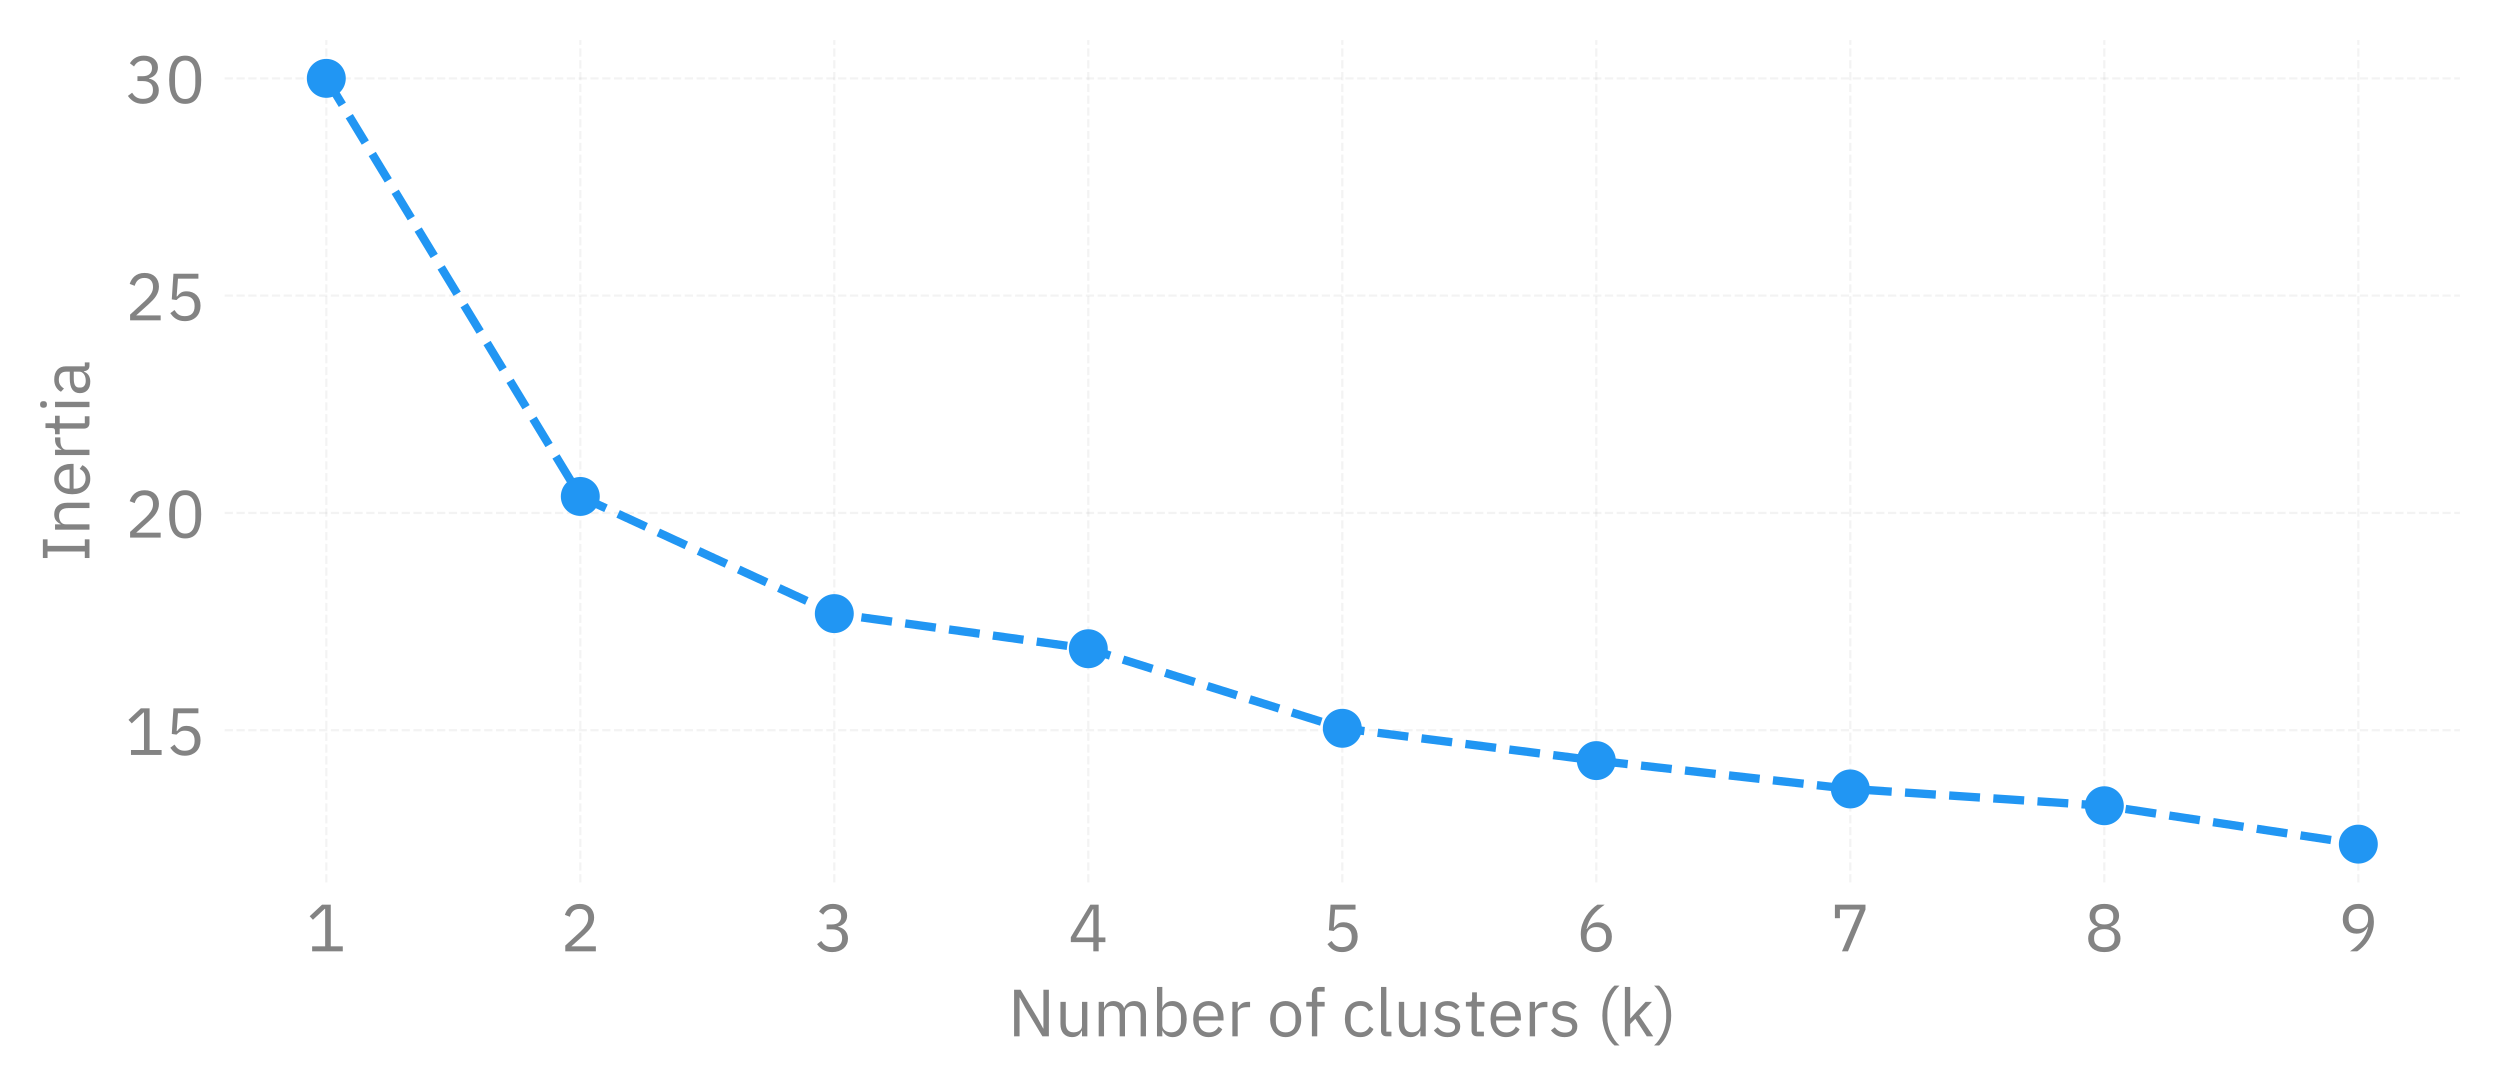
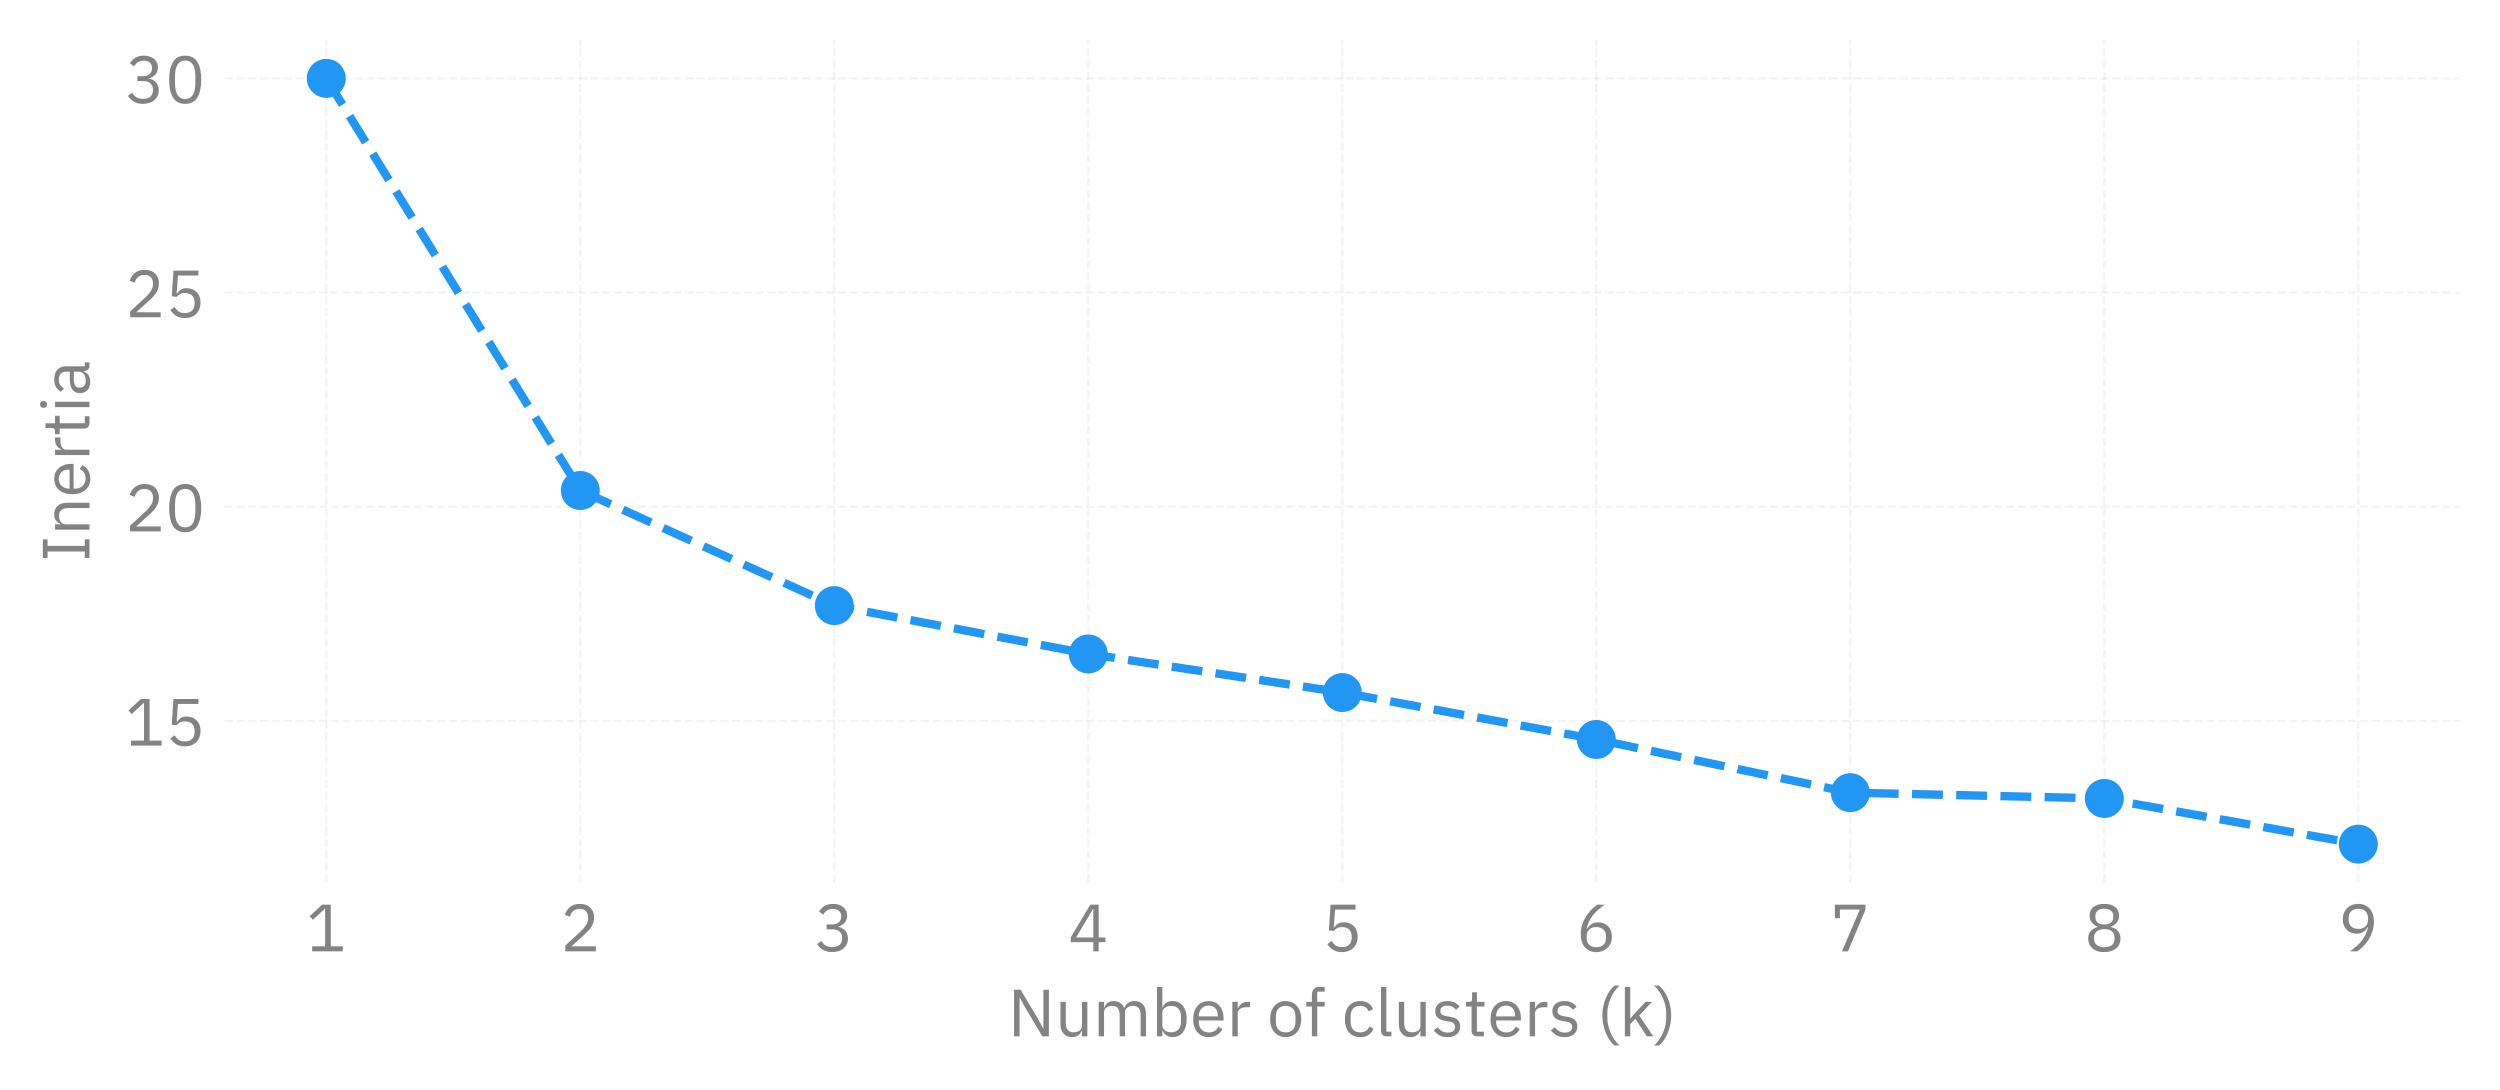
<svg xmlns="http://www.w3.org/2000/svg" xmlns:xlink="http://www.w3.org/1999/xlink" width="449.28pt" height="195.84pt" viewBox="0 0 449.28 195.84" version="1.1">
  <defs>
    <style type="text/css">*{stroke-linejoin: round; stroke-linecap: butt}</style>
  </defs>
  <g id="figure_1">
    <g id="patch_1">
      <path d="M 0 195.84  L 449.28 195.84  L 449.28 0  L 0 0  L 0 195.84  z " style="fill: none" />
    </g>
    <g id="axes_1">
      <g id="patch_2">
        <path d="M 40.38 158.58  L 442.08 158.58  L 442.08 7.2  L 40.38 7.2  L 40.38 158.58  z " style="fill: none" />
      </g>
      <g id="matplotlib.axis_1">
        <g id="xtick_1">
          <g id="line2d_1">
-             <path d="M 58.639 158.58  L 58.639 7.2  " clip-path="url(#pd51248605a)" style="fill: none; stroke-dasharray: 1.48,0.64; stroke-dashoffset: 0; stroke: #838383; stroke-opacity: 0.1; stroke-width: 0.4" />
+             <path d="M 58.639 158.58  L 58.639 7.2  " clip-path="url(#pba8fcb7e24)" style="fill: none; stroke-dasharray: 1.48,0.64; stroke-dashoffset: 0; stroke: #838383; stroke-opacity: 0.1; stroke-width: 0.4" />
          </g>
          <g id="line2d_2" />
          <g id="text_1">
            <g style="fill: #838383" transform="translate(55.03909 170.96) scale(0.12 -0.12)">
              <defs>
                <path id="IBMPlexSans-Regular-31" d="M 563 0  L 563 474  L 1811 474  L 1811 4070  L 1766 4070  L 640 3021  L 326 3360  L 1510 4467  L 2349 4467  L 2349 474  L 3501 474  L 3501 0  L 563 0  z " transform="scale(0.015625)" />
              </defs>
              <use xlink:href="#IBMPlexSans-Regular-31" />
            </g>
          </g>
        </g>
        <g id="xtick_2">
          <g id="line2d_3">
-             <path d="M 104.287 158.58  L 104.287 7.2  " clip-path="url(#pd51248605a)" style="fill: none; stroke-dasharray: 1.48,0.64; stroke-dashoffset: 0; stroke: #838383; stroke-opacity: 0.1; stroke-width: 0.4" />
+             <path d="M 104.287 158.58  L 104.287 7.2  " clip-path="url(#pba8fcb7e24)" style="fill: none; stroke-dasharray: 1.48,0.64; stroke-dashoffset: 0; stroke: #838383; stroke-opacity: 0.1; stroke-width: 0.4" />
          </g>
          <g id="line2d_4" />
          <g id="text_2">
            <g style="fill: #838383" transform="translate(100.6868 170.96) scale(0.12 -0.12)">
              <defs>
                <path id="IBMPlexSans-Regular-32" d="M 3411 0  L 480 0  L 480 550  L 1939 1894  Q 2253 2182 2464 2505  Q 2675 2829 2675 3155  L 2675 3232  Q 2675 3603 2470 3833  Q 2266 4064 1850 4064  Q 1645 4064 1491 4006  Q 1338 3949 1226 3846  Q 1114 3744 1040 3606  Q 966 3469 922 3309  L 442 3494  Q 506 3693 618 3881  Q 730 4070 899 4217  Q 1069 4365 1309 4454  Q 1549 4544 1875 4544  Q 2202 4544 2458 4448  Q 2714 4352 2886 4179  Q 3059 4006 3152 3769  Q 3245 3533 3245 3245  Q 3245 2982 3171 2758  Q 3098 2534 2970 2332  Q 2842 2131 2659 1939  Q 2477 1747 2266 1555  L 1062 474  L 3411 474  L 3411 0  z " transform="scale(0.015625)" />
              </defs>
              <use xlink:href="#IBMPlexSans-Regular-32" />
            </g>
          </g>
        </g>
        <g id="xtick_3">
          <g id="line2d_5">
-             <path d="M 149.935 158.58  L 149.935 7.2  " clip-path="url(#pd51248605a)" style="fill: none; stroke-dasharray: 1.48,0.64; stroke-dashoffset: 0; stroke: #838383; stroke-opacity: 0.1; stroke-width: 0.4" />
+             <path d="M 149.935 158.58  L 149.935 7.2  " clip-path="url(#pba8fcb7e24)" style="fill: none; stroke-dasharray: 1.48,0.64; stroke-dashoffset: 0; stroke: #838383; stroke-opacity: 0.1; stroke-width: 0.4" />
          </g>
          <g id="line2d_6" />
          <g id="text_3">
            <g style="fill: #838383" transform="translate(146.3345 170.96) scale(0.12 -0.12)">
              <defs>
                <path id="IBMPlexSans-Regular-33" d="M 1670 2573  Q 2125 2573 2352 2781  Q 2579 2989 2579 3315  L 2579 3360  Q 2579 3712 2358 3888  Q 2138 4064 1779 4064  Q 1434 4064 1216 3913  Q 998 3763 858 3507  L 461 3814  Q 544 3949 662 4080  Q 781 4211 941 4313  Q 1101 4416 1312 4480  Q 1523 4544 1792 4544  Q 2074 4544 2323 4470  Q 2573 4397 2755 4253  Q 2938 4109 3043 3897  Q 3149 3686 3149 3418  Q 3149 3200 3081 3027  Q 3014 2854 2899 2726  Q 2784 2598 2627 2508  Q 2470 2419 2291 2374  L 2291 2349  Q 2470 2310 2640 2224  Q 2810 2138 2941 2000  Q 3072 1862 3152 1667  Q 3232 1472 3232 1222  Q 3232 934 3123 694  Q 3014 454 2816 284  Q 2618 115 2336 19  Q 2054 -77 1715 -77  Q 1427 -77 1203 -13  Q 979 51 806 160  Q 634 269 502 403  Q 371 538 269 685  L 672 992  Q 755 858 854 749  Q 954 640 1075 563  Q 1197 486 1350 444  Q 1504 403 1709 403  Q 2182 403 2425 617  Q 2669 832 2669 1229  L 2669 1280  Q 2669 1677 2425 1891  Q 2182 2106 1709 2106  L 1184 2106  L 1184 2573  L 1670 2573  z " transform="scale(0.015625)" />
              </defs>
              <use xlink:href="#IBMPlexSans-Regular-33" />
            </g>
          </g>
        </g>
        <g id="xtick_4">
          <g id="line2d_7">
-             <path d="M 195.582 158.58  L 195.582 7.2  " clip-path="url(#pd51248605a)" style="fill: none; stroke-dasharray: 1.48,0.64; stroke-dashoffset: 0; stroke: #838383; stroke-opacity: 0.1; stroke-width: 0.4" />
+             <path d="M 195.582 158.58  L 195.582 7.2  " clip-path="url(#pba8fcb7e24)" style="fill: none; stroke-dasharray: 1.48,0.64; stroke-dashoffset: 0; stroke: #838383; stroke-opacity: 0.1; stroke-width: 0.4" />
          </g>
          <g id="line2d_8" />
          <g id="text_4">
            <g style="fill: #838383" transform="translate(191.9823 170.96) scale(0.12 -0.12)">
              <defs>
                <path id="IBMPlexSans-Regular-34" d="M 2400 0  L 2400 877  L 243 877  L 243 1350  L 2112 4467  L 2912 4467  L 2912 1325  L 3558 1325  L 3558 877  L 2912 877  L 2912 0  L 2400 0  z M 749 1325  L 2400 1325  L 2400 4051  L 2368 4051  L 749 1325  z " transform="scale(0.015625)" />
              </defs>
              <use xlink:href="#IBMPlexSans-Regular-34" />
            </g>
          </g>
        </g>
        <g id="xtick_5">
          <g id="line2d_9">
-             <path d="M 241.23 158.58  L 241.23 7.2  " clip-path="url(#pd51248605a)" style="fill: none; stroke-dasharray: 1.48,0.64; stroke-dashoffset: 0; stroke: #838383; stroke-opacity: 0.1; stroke-width: 0.4" />
+             <path d="M 241.23 158.58  L 241.23 7.2  " clip-path="url(#pba8fcb7e24)" style="fill: none; stroke-dasharray: 1.48,0.64; stroke-dashoffset: 0; stroke: #838383; stroke-opacity: 0.1; stroke-width: 0.4" />
          </g>
          <g id="line2d_10" />
          <g id="text_5">
            <g style="fill: #838383" transform="translate(237.63 170.96) scale(0.12 -0.12)">
              <defs>
                <path id="IBMPlexSans-Regular-35" d="M 3187 3994  L 1229 3994  L 1101 2291  L 1146 2291  Q 1306 2515 1507 2649  Q 1709 2784 2061 2784  Q 2349 2784 2592 2688  Q 2835 2592 3014 2416  Q 3194 2240 3293 1984  Q 3392 1728 3392 1402  Q 3392 1075 3289 803  Q 3187 531 2992 336  Q 2797 141 2518 32  Q 2240 -77 1888 -77  Q 1606 -77 1392 -13  Q 1178 51 1011 160  Q 845 269 720 403  Q 595 538 493 685  L 896 992  Q 979 858 1072 749  Q 1165 640 1277 563  Q 1389 486 1536 444  Q 1683 403 1888 403  Q 2349 403 2585 646  Q 2822 890 2822 1331  L 2822 1395  Q 2822 1837 2585 2080  Q 2349 2323 1888 2323  Q 1581 2323 1405 2211  Q 1229 2099 1088 1946  L 634 2010  L 794 4467  L 3187 4467  L 3187 3994  z " transform="scale(0.015625)" />
              </defs>
              <use xlink:href="#IBMPlexSans-Regular-35" />
            </g>
          </g>
        </g>
        <g id="xtick_6">
          <g id="line2d_11">
-             <path d="M 286.878 158.58  L 286.878 7.2  " clip-path="url(#pd51248605a)" style="fill: none; stroke-dasharray: 1.48,0.64; stroke-dashoffset: 0; stroke: #838383; stroke-opacity: 0.1; stroke-width: 0.4" />
+             <path d="M 286.878 158.58  L 286.878 7.2  " clip-path="url(#pba8fcb7e24)" style="fill: none; stroke-dasharray: 1.48,0.64; stroke-dashoffset: 0; stroke: #838383; stroke-opacity: 0.1; stroke-width: 0.4" />
          </g>
          <g id="line2d_12" />
          <g id="text_6">
            <g style="fill: #838383" transform="translate(283.2777 170.96) scale(0.12 -0.12)">
              <defs>
                <path id="IBMPlexSans-Regular-36" d="M 1926 -77  Q 1581 -77 1302 41  Q 1024 160 829 381  Q 634 602 531 922  Q 429 1242 429 1638  Q 429 2138 576 2576  Q 723 3014 956 3376  Q 1190 3738 1472 4016  Q 1754 4294 2022 4467  L 2714 4467  Q 2355 4205 2073 3955  Q 1792 3706 1581 3434  Q 1370 3162 1222 2851  Q 1075 2541 986 2150  L 1018 2138  Q 1178 2413 1430 2595  Q 1683 2778 2093 2778  Q 2381 2778 2624 2682  Q 2867 2586 3040 2406  Q 3213 2227 3312 1971  Q 3411 1715 3411 1402  Q 3411 1075 3305 803  Q 3200 531 3005 336  Q 2810 141 2534 32  Q 2259 -77 1926 -77  z M 1920 390  Q 2362 390 2608 633  Q 2854 877 2854 1331  L 2854 1382  Q 2854 1837 2608 2080  Q 2362 2323 1920 2323  Q 1478 2323 1232 2080  Q 986 1837 986 1382  L 986 1331  Q 986 877 1232 633  Q 1478 390 1920 390  z " transform="scale(0.015625)" />
              </defs>
              <use xlink:href="#IBMPlexSans-Regular-36" />
            </g>
          </g>
        </g>
        <g id="xtick_7">
          <g id="line2d_13">
-             <path d="M 332.525 158.58  L 332.525 7.2  " clip-path="url(#pd51248605a)" style="fill: none; stroke-dasharray: 1.48,0.64; stroke-dashoffset: 0; stroke: #838383; stroke-opacity: 0.1; stroke-width: 0.4" />
+             <path d="M 332.525 158.58  L 332.525 7.2  " clip-path="url(#pba8fcb7e24)" style="fill: none; stroke-dasharray: 1.48,0.64; stroke-dashoffset: 0; stroke: #838383; stroke-opacity: 0.1; stroke-width: 0.4" />
          </g>
          <g id="line2d_14" />
          <g id="text_7">
            <g style="fill: #838383" transform="translate(328.9255 170.96) scale(0.12 -0.12)">
              <defs>
                <path id="IBMPlexSans-Regular-37" d="M 1120 0  L 2829 4006  L 922 4006  L 922 3174  L 442 3174  L 442 4467  L 3373 4467  L 3373 3994  L 1696 0  L 1120 0  z " transform="scale(0.015625)" />
              </defs>
              <use xlink:href="#IBMPlexSans-Regular-37" />
            </g>
          </g>
        </g>
        <g id="xtick_8">
          <g id="line2d_15">
-             <path d="M 378.173 158.58  L 378.173 7.2  " clip-path="url(#pd51248605a)" style="fill: none; stroke-dasharray: 1.48,0.64; stroke-dashoffset: 0; stroke: #838383; stroke-opacity: 0.1; stroke-width: 0.4" />
+             <path d="M 378.173 158.58  L 378.173 7.2  " clip-path="url(#pba8fcb7e24)" style="fill: none; stroke-dasharray: 1.48,0.64; stroke-dashoffset: 0; stroke: #838383; stroke-opacity: 0.1; stroke-width: 0.4" />
          </g>
          <g id="line2d_16" />
          <g id="text_8">
            <g style="fill: #838383" transform="translate(374.5732 170.96) scale(0.12 -0.12)">
              <defs>
                <path id="IBMPlexSans-Regular-38" d="M 1920 -77  Q 1536 -77 1248 22  Q 960 122 765 294  Q 570 467 470 704  Q 371 941 371 1216  Q 371 1677 620 1945  Q 870 2214 1274 2323  L 1274 2374  Q 922 2496 714 2768  Q 506 3040 506 3424  Q 506 3936 877 4240  Q 1248 4544 1920 4544  Q 2592 4544 2963 4240  Q 3334 3936 3334 3424  Q 3334 3040 3126 2768  Q 2918 2496 2566 2374  L 2566 2323  Q 2970 2214 3219 1945  Q 3469 1677 3469 1216  Q 3469 941 3369 704  Q 3270 467 3075 294  Q 2880 122 2592 22  Q 2304 -77 1920 -77  z M 1920 390  Q 2387 390 2643 598  Q 2899 806 2899 1190  L 2899 1325  Q 2899 1709 2643 1917  Q 2387 2125 1920 2125  Q 1453 2125 1197 1917  Q 941 1709 941 1325  L 941 1190  Q 941 806 1197 598  Q 1453 390 1920 390  z M 1920 2573  Q 2342 2573 2560 2752  Q 2778 2931 2778 3277  L 2778 3373  Q 2778 3718 2560 3897  Q 2342 4077 1920 4077  Q 1498 4077 1280 3897  Q 1062 3718 1062 3373  L 1062 3277  Q 1062 2931 1280 2752  Q 1498 2573 1920 2573  z " transform="scale(0.015625)" />
              </defs>
              <use xlink:href="#IBMPlexSans-Regular-38" />
            </g>
          </g>
        </g>
        <g id="xtick_9">
          <g id="line2d_17">
-             <path d="M 423.821 158.58  L 423.821 7.2  " clip-path="url(#pd51248605a)" style="fill: none; stroke-dasharray: 1.48,0.64; stroke-dashoffset: 0; stroke: #838383; stroke-opacity: 0.1; stroke-width: 0.4" />
+             <path d="M 423.821 158.58  L 423.821 7.2  " clip-path="url(#pba8fcb7e24)" style="fill: none; stroke-dasharray: 1.48,0.64; stroke-dashoffset: 0; stroke: #838383; stroke-opacity: 0.1; stroke-width: 0.4" />
          </g>
          <g id="line2d_18" />
          <g id="text_9">
            <g style="fill: #838383" transform="translate(420.2209 170.96) scale(0.12 -0.12)">
              <defs>
                <path id="IBMPlexSans-Regular-39" d="M 3411 2829  Q 3411 2330 3264 1891  Q 3117 1453 2883 1091  Q 2650 730 2368 451  Q 2086 173 1818 0  L 1126 0  Q 1485 262 1766 512  Q 2048 762 2259 1034  Q 2470 1306 2617 1616  Q 2765 1926 2854 2317  L 2822 2330  Q 2662 2054 2409 1872  Q 2157 1690 1747 1690  Q 1459 1690 1216 1786  Q 973 1882 800 2061  Q 627 2240 528 2493  Q 429 2746 429 3066  Q 429 3392 534 3664  Q 640 3936 835 4131  Q 1030 4326 1302 4435  Q 1574 4544 1914 4544  Q 2259 4544 2537 4425  Q 2816 4307 3011 4086  Q 3206 3866 3308 3546  Q 3411 3226 3411 2829  z M 1920 2144  Q 2362 2144 2608 2387  Q 2854 2630 2854 3085  L 2854 3136  Q 2854 3590 2608 3833  Q 2362 4077 1920 4077  Q 1478 4077 1232 3833  Q 986 3590 986 3136  L 986 3085  Q 986 2630 1232 2387  Q 1478 2144 1920 2144  z " transform="scale(0.015625)" />
              </defs>
              <use xlink:href="#IBMPlexSans-Regular-39" />
            </g>
          </g>
        </g>
        <g id="text_10">
          <g style="fill: #838383" transform="translate(181.1278 186.24) scale(0.12 -0.12)">
            <defs>
              <path id="IBMPlexSans-Regular-4e" d="M 1677 2726  L 1139 3718  L 1120 3718  L 1120 0  L 595 0  L 595 4467  L 1216 4467  L 2848 1741  L 3386 749  L 3405 749  L 3405 4467  L 3930 4467  L 3930 0  L 3309 0  L 1677 2726  z " transform="scale(0.015625)" />
              <path id="IBMPlexSans-Regular-75" d="M 2579 538  L 2554 538  Q 2502 422 2428 310  Q 2355 198 2246 112  Q 2138 26 1984 -25  Q 1830 -77 1626 -77  Q 1114 -77 813 252  Q 512 582 512 1184  L 512 3302  L 1024 3302  L 1024 1274  Q 1024 384 1779 384  Q 1933 384 2077 422  Q 2221 461 2333 537  Q 2445 614 2512 732  Q 2579 851 2579 1018  L 2579 3302  L 3091 3302  L 3091 0  L 2579 0  L 2579 538  z " transform="scale(0.015625)" />
              <path id="IBMPlexSans-Regular-6d" d="M 544 0  L 544 3302  L 1056 3302  L 1056 2765  L 1082 2765  Q 1139 2893 1212 3005  Q 1286 3117 1392 3200  Q 1498 3283 1638 3331  Q 1779 3379 1971 3379  Q 2298 3379 2573 3222  Q 2848 3066 2982 2707  L 2995 2707  Q 3085 2976 3331 3177  Q 3578 3379 4000 3379  Q 4506 3379 4790 3049  Q 5075 2720 5075 2118  L 5075 0  L 4563 0  L 4563 2029  Q 4563 2470 4390 2694  Q 4218 2918 3840 2918  Q 3686 2918 3548 2880  Q 3411 2842 3302 2765  Q 3194 2688 3130 2569  Q 3066 2451 3066 2291  L 3066 0  L 2554 0  L 2554 2029  Q 2554 2470 2381 2694  Q 2208 2918 1843 2918  Q 1690 2918 1549 2880  Q 1408 2842 1299 2765  Q 1190 2688 1123 2569  Q 1056 2451 1056 2291  L 1056 0  L 544 0  z " transform="scale(0.015625)" />
              <path id="IBMPlexSans-Regular-62" d="M 544 4736  L 1056 4736  L 1056 2765  L 1082 2765  Q 1210 3078 1456 3228  Q 1702 3379 2048 3379  Q 2355 3379 2604 3257  Q 2854 3136 3030 2912  Q 3206 2688 3299 2368  Q 3392 2048 3392 1651  Q 3392 1254 3299 934  Q 3206 614 3030 390  Q 2854 166 2604 44  Q 2355 -77 2048 -77  Q 1376 -77 1082 538  L 1056 538  L 1056 0  L 544 0  L 544 4736  z M 1907 384  Q 2342 384 2592 656  Q 2842 928 2842 1370  L 2842 1933  Q 2842 2374 2592 2646  Q 2342 2918 1907 2918  Q 1734 2918 1577 2870  Q 1421 2822 1305 2739  Q 1190 2656 1123 2537  Q 1056 2419 1056 2285  L 1056 1056  Q 1056 896 1123 771  Q 1190 646 1305 560  Q 1421 474 1577 429  Q 1734 384 1907 384  z " transform="scale(0.015625)" />
              <path id="IBMPlexSans-Regular-65" d="M 1786 -77  Q 1446 -77 1174 44  Q 902 166 707 393  Q 512 621 406 937  Q 301 1254 301 1651  Q 301 2042 406 2362  Q 512 2682 707 2909  Q 902 3136 1174 3257  Q 1446 3379 1786 3379  Q 2118 3379 2380 3257  Q 2643 3136 2828 2921  Q 3014 2707 3113 2412  Q 3213 2118 3213 1766  L 3213 1523  L 838 1523  L 838 1370  Q 838 1158 905 976  Q 973 794 1097 659  Q 1222 525 1404 448  Q 1587 371 1818 371  Q 2131 371 2364 518  Q 2598 666 2726 941  L 3091 678  Q 2931 339 2592 131  Q 2253 -77 1786 -77  z M 1786 2950  Q 1574 2950 1401 2876  Q 1229 2803 1104 2668  Q 979 2534 908 2352  Q 838 2170 838 1952  L 838 1907  L 2662 1907  L 2662 1978  Q 2662 2419 2422 2684  Q 2182 2950 1786 2950  z " transform="scale(0.015625)" />
              <path id="IBMPlexSans-Regular-72" d="M 544 0  L 544 3302  L 1056 3302  L 1056 2694  L 1088 2694  Q 1178 2931 1408 3116  Q 1638 3302 2042 3302  L 2240 3302  L 2240 2790  L 1939 2790  Q 1523 2790 1289 2633  Q 1056 2477 1056 2240  L 1056 0  L 544 0  z " transform="scale(0.015625)" />
              <path id="IBMPlexSans-Regular-20" transform="scale(0.015625)" />
              <path id="IBMPlexSans-Regular-6f" d="M 1792 -77  Q 1459 -77 1184 44  Q 909 166 713 393  Q 518 621 409 937  Q 301 1254 301 1651  Q 301 2042 409 2362  Q 518 2682 713 2909  Q 909 3136 1184 3257  Q 1459 3379 1792 3379  Q 2125 3379 2397 3257  Q 2669 3136 2867 2909  Q 3066 2682 3174 2362  Q 3283 2042 3283 1651  Q 3283 1254 3174 937  Q 3066 621 2867 393  Q 2669 166 2397 44  Q 2125 -77 1792 -77  z M 1792 378  Q 2208 378 2470 634  Q 2733 890 2733 1414  L 2733 1888  Q 2733 2413 2470 2669  Q 2208 2925 1792 2925  Q 1376 2925 1113 2669  Q 851 2413 851 1888  L 851 1414  Q 851 890 1113 634  Q 1376 378 1792 378  z " transform="scale(0.015625)" />
              <path id="IBMPlexSans-Regular-66" d="M 723 2854  L 186 2854  L 186 3302  L 723 3302  L 723 3968  Q 723 4314 902 4525  Q 1082 4736 1446 4736  L 1946 4736  L 1946 4288  L 1235 4288  L 1235 3302  L 1946 3302  L 1946 2854  L 1235 2854  L 1235 0  L 723 0  L 723 2854  z " transform="scale(0.015625)" />
              <path id="IBMPlexSans-Regular-63" d="M 1773 -77  Q 1427 -77 1152 44  Q 877 166 688 390  Q 499 614 400 934  Q 301 1254 301 1651  Q 301 2048 400 2368  Q 499 2688 688 2912  Q 877 3136 1152 3257  Q 1427 3379 1773 3379  Q 2266 3379 2563 3164  Q 2861 2950 3008 2605  L 2579 2387  Q 2490 2643 2285 2784  Q 2080 2925 1773 2925  Q 1542 2925 1369 2851  Q 1197 2778 1081 2646  Q 966 2515 908 2332  Q 851 2150 851 1933  L 851 1370  Q 851 934 1084 656  Q 1318 378 1773 378  Q 2394 378 2669 954  L 3040 704  Q 2880 346 2563 134  Q 2246 -77 1773 -77  z " transform="scale(0.015625)" />
              <path id="IBMPlexSans-Regular-6c" d="M 1088 0  Q 819 0 681 150  Q 544 301 544 531  L 544 4736  L 1056 4736  L 1056 448  L 1542 448  L 1542 0  L 1088 0  z " transform="scale(0.015625)" />
              <path id="IBMPlexSans-Regular-73" d="M 1536 -77  Q 1075 -77 764 99  Q 454 275 230 570  L 595 864  Q 787 621 1024 489  Q 1261 358 1574 358  Q 1901 358 2083 499  Q 2266 640 2266 896  Q 2266 1088 2141 1225  Q 2016 1363 1690 1414  L 1427 1453  Q 1197 1485 1005 1552  Q 813 1619 669 1731  Q 525 1843 445 2009  Q 365 2176 365 2406  Q 365 2650 454 2832  Q 544 3014 701 3136  Q 858 3258 1075 3318  Q 1293 3379 1542 3379  Q 1946 3379 2218 3238  Q 2490 3098 2694 2848  L 2355 2541  Q 2246 2694 2035 2819  Q 1824 2944 1504 2944  Q 1184 2944 1021 2806  Q 858 2669 858 2432  Q 858 2189 1021 2080  Q 1184 1971 1491 1920  L 1747 1882  Q 2298 1798 2528 1564  Q 2758 1331 2758 954  Q 2758 474 2432 198  Q 2106 -77 1536 -77  z " transform="scale(0.015625)" />
              <path id="IBMPlexSans-Regular-74" d="M 1274 0  Q 1005 0 867 150  Q 730 301 730 544  L 730 2854  L 186 2854  L 186 3302  L 493 3302  Q 659 3302 720 3369  Q 781 3437 781 3603  L 781 4218  L 1242 4218  L 1242 3302  L 1965 3302  L 1965 2854  L 1242 2854  L 1242 448  L 1914 448  L 1914 0  L 1274 0  z " transform="scale(0.015625)" />
              <path id="IBMPlexSans-Regular-28" d="M 531 1997  Q 531 2458 620 2886  Q 710 3315 867 3683  Q 1024 4051 1235 4352  Q 1446 4653 1690 4864  L 2176 4864  Q 1907 4621 1692 4313  Q 1478 4006 1328 3660  Q 1178 3315 1094 2956  Q 1011 2598 1011 2266  L 1011 1715  Q 1011 1376 1094 1017  Q 1178 659 1331 313  Q 1485 -32 1699 -339  Q 1914 -646 2176 -877  L 1690 -877  Q 1453 -678 1241 -377  Q 1030 -77 873 294  Q 717 666 624 1098  Q 531 1530 531 1997  z " transform="scale(0.015625)" />
              <path id="IBMPlexSans-Regular-6b" d="M 544 4736  L 1056 4736  L 1056 1734  L 1082 1734  L 1587 2298  L 2522 3302  L 3142 3302  L 1920 1997  L 3264 0  L 2643 0  L 1549 1683  L 1056 1178  L 1056 0  L 544 0  L 544 4736  z " transform="scale(0.015625)" />
              <path id="IBMPlexSans-Regular-29" d="M 1613 1997  Q 1613 1530 1520 1098  Q 1427 666 1270 294  Q 1114 -77 902 -377  Q 691 -678 454 -877  L -32 -877  Q 230 -646 444 -339  Q 659 -32 812 313  Q 966 659 1049 1017  Q 1133 1376 1133 1715  L 1133 2266  Q 1133 2598 1049 2956  Q 966 3315 816 3660  Q 666 4006 451 4313  Q 237 4621 -32 4864  L 454 4864  Q 698 4653 909 4352  Q 1120 4051 1277 3683  Q 1434 3315 1523 2886  Q 1613 2458 1613 1997  z " transform="scale(0.015625)" />
            </defs>
            <use xlink:href="#IBMPlexSans-Regular-4e" />
            <use xlink:href="#IBMPlexSans-Regular-75" transform="translate(70.69998 0)" />
            <use xlink:href="#IBMPlexSans-Regular-6d" transform="translate(127.5 0)" />
            <use xlink:href="#IBMPlexSans-Regular-62" transform="translate(214.8 0)" />
            <use xlink:href="#IBMPlexSans-Regular-65" transform="translate(272.7999 0)" />
            <use xlink:href="#IBMPlexSans-Regular-72" transform="translate(327.6999 0)" />
            <use xlink:href="#IBMPlexSans-Regular-20" transform="translate(364.3999 0)" />
            <use xlink:href="#IBMPlexSans-Regular-6f" transform="translate(387.9999 0)" />
            <use xlink:href="#IBMPlexSans-Regular-66" transform="translate(443.9999 0)" />
            <use xlink:href="#IBMPlexSans-Regular-20" transform="translate(476.3999 0)" />
            <use xlink:href="#IBMPlexSans-Regular-63" transform="translate(499.9999 0)" />
            <use xlink:href="#IBMPlexSans-Regular-6c" transform="translate(550.2999 0)" />
            <use xlink:href="#IBMPlexSans-Regular-75" transform="translate(577.4999 0)" />
            <use xlink:href="#IBMPlexSans-Regular-73" transform="translate(634.2999 0)" />
            <use xlink:href="#IBMPlexSans-Regular-74" transform="translate(682.9999 0)" />
            <use xlink:href="#IBMPlexSans-Regular-65" transform="translate(718.0999 0)" />
            <use xlink:href="#IBMPlexSans-Regular-72" transform="translate(772.9998 0)" />
            <use xlink:href="#IBMPlexSans-Regular-73" transform="translate(809.6998 0)" />
            <use xlink:href="#IBMPlexSans-Regular-20" transform="translate(858.3998 0)" />
            <use xlink:href="#IBMPlexSans-Regular-28" transform="translate(881.9998 0)" />
            <use xlink:href="#IBMPlexSans-Regular-6b" transform="translate(915.4998 0)" />
            <use xlink:href="#IBMPlexSans-Regular-29" transform="translate(968.1998 0)" />
          </g>
        </g>
      </g>
      <g id="matplotlib.axis_2">
        <g id="ytick_1">
          <g id="line2d_19">
-             <path d="M 40.38 131.228  L 442.08 131.228  " clip-path="url(#pd51248605a)" style="fill: none; stroke-dasharray: 1.48,0.64; stroke-dashoffset: 0; stroke: #838383; stroke-opacity: 0.1; stroke-width: 0.4" />
+             <path d="M 40.38 129.55  L 442.08 129.55  " clip-path="url(#pba8fcb7e24)" style="fill: none; stroke-dasharray: 1.48,0.64; stroke-dashoffset: 0; stroke: #838383; stroke-opacity: 0.1; stroke-width: 0.4" />
          </g>
          <g id="line2d_20" />
          <g id="text_11">
-             <g style="fill: #838383" transform="translate(22.48 135.6685) scale(0.12 -0.12)">
+             <g style="fill: #838383" transform="translate(22.48 133.9896) scale(0.12 -0.12)">
              <use xlink:href="#IBMPlexSans-Regular-31" />
              <use xlink:href="#IBMPlexSans-Regular-35" transform="translate(59.99999 0)" />
            </g>
          </g>
        </g>
        <g id="ytick_2">
          <g id="line2d_21">
-             <path d="M 40.38 92.179  L 442.08 92.179  " clip-path="url(#pd51248605a)" style="fill: none; stroke-dasharray: 1.48,0.64; stroke-dashoffset: 0; stroke: #838383; stroke-opacity: 0.1; stroke-width: 0.4" />
+             <path d="M 40.38 91.06  L 442.08 91.06  " clip-path="url(#pba8fcb7e24)" style="fill: none; stroke-dasharray: 1.48,0.64; stroke-dashoffset: 0; stroke: #838383; stroke-opacity: 0.1; stroke-width: 0.4" />
          </g>
          <g id="line2d_22" />
          <g id="text_12">
-             <g style="fill: #838383" transform="translate(22.48 96.61927) scale(0.12 -0.12)">
+             <g style="fill: #838383" transform="translate(22.48 95.50005) scale(0.12 -0.12)">
              <defs>
                <path id="IBMPlexSans-Regular-30" d="M 1920 -77  Q 1120 -77 752 531  Q 384 1139 384 2234  Q 384 3328 752 3936  Q 1120 4544 1920 4544  Q 2720 4544 3088 3936  Q 3456 3328 3456 2234  Q 3456 1139 3088 531  Q 2720 -77 1920 -77  z M 1920 390  Q 2182 390 2368 499  Q 2554 608 2669 806  Q 2784 1005 2838 1273  Q 2893 1542 2893 1869  L 2893 2598  Q 2893 2925 2838 3193  Q 2784 3462 2669 3660  Q 2554 3859 2368 3968  Q 2182 4077 1920 4077  Q 1658 4077 1472 3968  Q 1286 3859 1171 3660  Q 1056 3462 1001 3193  Q 947 2925 947 2598  L 947 1869  Q 947 1542 1001 1273  Q 1056 1005 1171 806  Q 1286 608 1472 499  Q 1658 390 1920 390  z " transform="scale(0.015625)" />
              </defs>
              <use xlink:href="#IBMPlexSans-Regular-32" />
              <use xlink:href="#IBMPlexSans-Regular-30" transform="translate(59.99999 0)" />
            </g>
          </g>
        </g>
        <g id="ytick_3">
          <g id="line2d_23">
-             <path d="M 40.38 53.13  L 442.08 53.13  " clip-path="url(#pd51248605a)" style="fill: none; stroke-dasharray: 1.48,0.64; stroke-dashoffset: 0; stroke: #838383; stroke-opacity: 0.1; stroke-width: 0.4" />
+             <path d="M 40.38 52.57  L 442.08 52.57  " clip-path="url(#pba8fcb7e24)" style="fill: none; stroke-dasharray: 1.48,0.64; stroke-dashoffset: 0; stroke: #838383; stroke-opacity: 0.1; stroke-width: 0.4" />
          </g>
          <g id="line2d_24" />
          <g id="text_13">
-             <g style="fill: #838383" transform="translate(22.48 57.57009) scale(0.12 -0.12)">
+             <g style="fill: #838383" transform="translate(22.48 57.01048) scale(0.12 -0.12)">
              <use xlink:href="#IBMPlexSans-Regular-32" />
              <use xlink:href="#IBMPlexSans-Regular-35" transform="translate(59.99999 0)" />
            </g>
          </g>
        </g>
        <g id="ytick_4">
          <g id="line2d_25">
-             <path d="M 40.38 14.081  L 442.08 14.081  " clip-path="url(#pd51248605a)" style="fill: none; stroke-dasharray: 1.48,0.64; stroke-dashoffset: 0; stroke: #838383; stroke-opacity: 0.1; stroke-width: 0.4" />
+             <path d="M 40.38 14.081  L 442.08 14.081  " clip-path="url(#pba8fcb7e24)" style="fill: none; stroke-dasharray: 1.48,0.64; stroke-dashoffset: 0; stroke: #838383; stroke-opacity: 0.1; stroke-width: 0.4" />
          </g>
          <g id="line2d_26" />
          <g id="text_14">
            <g style="fill: #838383" transform="translate(22.48 18.52091) scale(0.12 -0.12)">
              <use xlink:href="#IBMPlexSans-Regular-33" />
              <use xlink:href="#IBMPlexSans-Regular-30" transform="translate(59.99999 0)" />
            </g>
          </g>
        </g>
        <g id="text_15">
          <g style="fill: #838383" transform="translate(16.08 101.0044) rotate(-90) scale(0.12 -0.12)">
            <defs>
              <path id="IBMPlexSans-Regular-49" d="M 384 0  L 384 448  L 1011 448  L 1011 4019  L 384 4019  L 384 4467  L 2176 4467  L 2176 4019  L 1549 4019  L 1549 448  L 2176 448  L 2176 0  L 384 0  z " transform="scale(0.015625)" />
              <path id="IBMPlexSans-Regular-6e" d="M 544 0  L 544 3302  L 1056 3302  L 1056 2765  L 1082 2765  Q 1203 3046 1424 3212  Q 1645 3379 2016 3379  Q 2528 3379 2825 3049  Q 3123 2720 3123 2118  L 3123 0  L 2611 0  L 2611 2029  Q 2611 2918 1862 2918  Q 1709 2918 1565 2880  Q 1421 2842 1305 2765  Q 1190 2688 1123 2569  Q 1056 2451 1056 2291  L 1056 0  L 544 0  z " transform="scale(0.015625)" />
              <path id="IBMPlexSans-Regular-69" d="M 800 4077  Q 634 4077 560 4157  Q 486 4237 486 4365  L 486 4448  Q 486 4576 560 4656  Q 634 4736 800 4736  Q 966 4736 1040 4656  Q 1114 4576 1114 4448  L 1114 4365  Q 1114 4237 1040 4157  Q 966 4077 800 4077  z M 544 3302  L 1056 3302  L 1056 0  L 544 0  L 544 3302  z " transform="scale(0.015625)" />
              <path id="IBMPlexSans-Regular-61" d="M 2944 0  Q 2656 0 2531 153  Q 2406 307 2374 538  L 2342 538  Q 2234 230 1984 76  Q 1734 -77 1389 -77  Q 864 -77 573 192  Q 282 461 282 922  Q 282 1389 624 1638  Q 966 1888 1690 1888  L 2342 1888  L 2342 2214  Q 2342 2566 2150 2752  Q 1958 2938 1562 2938  Q 1261 2938 1059 2803  Q 858 2669 723 2445  L 416 2733  Q 550 3002 844 3190  Q 1139 3379 1587 3379  Q 2189 3379 2521 3084  Q 2854 2790 2854 2266  L 2854 448  L 3232 448  L 3232 0  L 2944 0  z M 1472 358  Q 1664 358 1824 403  Q 1984 448 2099 531  Q 2214 614 2278 723  Q 2342 832 2342 960  L 2342 1504  L 1664 1504  Q 1222 1504 1020 1376  Q 819 1248 819 1005  L 819 870  Q 819 627 995 492  Q 1171 358 1472 358  z " transform="scale(0.015625)" />
            </defs>
            <use xlink:href="#IBMPlexSans-Regular-49" />
            <use xlink:href="#IBMPlexSans-Regular-6e" transform="translate(39.99999 0)" />
            <use xlink:href="#IBMPlexSans-Regular-65" transform="translate(96.79997 0)" />
            <use xlink:href="#IBMPlexSans-Regular-72" transform="translate(151.7 0)" />
            <use xlink:href="#IBMPlexSans-Regular-74" transform="translate(188.4 0)" />
            <use xlink:href="#IBMPlexSans-Regular-69" transform="translate(223.5 0)" />
            <use xlink:href="#IBMPlexSans-Regular-61" transform="translate(248.4999 0)" />
          </g>
        </g>
      </g>
      <g id="line2d_27">
-         <path d="M 58.639 14.081  L 104.287 89.219  L 149.935 110.272  L 195.582 116.586  L 241.23 130.883  L 286.878 136.689  L 332.525 141.782  L 378.173 144.802  L 423.821 151.699  " clip-path="url(#pd51248605a)" style="fill: none; stroke-dasharray: 5.55,2.4; stroke-dashoffset: 0; stroke: #2196f3; stroke-width: 1.5" />
+         <path d="M 58.639 14.081  L 104.287 88.144  L 149.935 108.833  L 195.582 117.525  L 241.23 124.459  L 286.878 132.89  L 332.525 142.451  L 378.173 143.493  L 423.821 151.699  " clip-path="url(#pba8fcb7e24)" style="fill: none; stroke-dasharray: 5.55,2.4; stroke-dashoffset: 0; stroke: #2196f3; stroke-width: 1.5" />
        <defs>
-           <path id="mdb5f190355" d="M 0 3  C 0.796 3 1.559 2.684 2.121 2.121  C 2.684 1.559 3 0.796 3 0  C 3 -0.796 2.684 -1.559 2.121 -2.121  C 1.559 -2.684 0.796 -3 0 -3  C -0.796 -3 -1.559 -2.684 -2.121 -2.121  C -2.684 -1.559 -3 -0.796 -3 0  C -3 0.796 -2.684 1.559 -2.121 2.121  C -1.559 2.684 -0.796 3 0 3  z " style="stroke: #2196f3" />
+           <path id="m3a73c66a00" d="M 0 3  C 0.796 3 1.559 2.684 2.121 2.121  C 2.684 1.559 3 0.796 3 0  C 3 -0.796 2.684 -1.559 2.121 -2.121  C 1.559 -2.684 0.796 -3 0 -3  C -0.796 -3 -1.559 -2.684 -2.121 -2.121  C -2.684 -1.559 -3 -0.796 -3 0  C -3 0.796 -2.684 1.559 -2.121 2.121  C -1.559 2.684 -0.796 3 0 3  z " style="stroke: #2196f3" />
        </defs>
-         <g clip-path="url(#pd51248605a)">
-           <use xlink:href="#mdb5f190355" x="58.639" y="14.081" style="fill: #2196f3; stroke: #2196f3" />
-           <use xlink:href="#mdb5f190355" x="104.287" y="89.219" style="fill: #2196f3; stroke: #2196f3" />
-           <use xlink:href="#mdb5f190355" x="149.935" y="110.272" style="fill: #2196f3; stroke: #2196f3" />
-           <use xlink:href="#mdb5f190355" x="195.582" y="116.586" style="fill: #2196f3; stroke: #2196f3" />
-           <use xlink:href="#mdb5f190355" x="241.23" y="130.883" style="fill: #2196f3; stroke: #2196f3" />
-           <use xlink:href="#mdb5f190355" x="286.878" y="136.689" style="fill: #2196f3; stroke: #2196f3" />
-           <use xlink:href="#mdb5f190355" x="332.525" y="141.782" style="fill: #2196f3; stroke: #2196f3" />
-           <use xlink:href="#mdb5f190355" x="378.173" y="144.802" style="fill: #2196f3; stroke: #2196f3" />
-           <use xlink:href="#mdb5f190355" x="423.821" y="151.699" style="fill: #2196f3; stroke: #2196f3" />
+         <g clip-path="url(#pba8fcb7e24)">
+           <use xlink:href="#m3a73c66a00" x="58.639" y="14.081" style="fill: #2196f3; stroke: #2196f3" />
+           <use xlink:href="#m3a73c66a00" x="104.287" y="88.144" style="fill: #2196f3; stroke: #2196f3" />
+           <use xlink:href="#m3a73c66a00" x="149.935" y="108.833" style="fill: #2196f3; stroke: #2196f3" />
+           <use xlink:href="#m3a73c66a00" x="195.582" y="117.525" style="fill: #2196f3; stroke: #2196f3" />
+           <use xlink:href="#m3a73c66a00" x="241.23" y="124.459" style="fill: #2196f3; stroke: #2196f3" />
+           <use xlink:href="#m3a73c66a00" x="286.878" y="132.89" style="fill: #2196f3; stroke: #2196f3" />
+           <use xlink:href="#m3a73c66a00" x="332.525" y="142.451" style="fill: #2196f3; stroke: #2196f3" />
+           <use xlink:href="#m3a73c66a00" x="378.173" y="143.493" style="fill: #2196f3; stroke: #2196f3" />
+           <use xlink:href="#m3a73c66a00" x="423.821" y="151.699" style="fill: #2196f3; stroke: #2196f3" />
        </g>
      </g>
      <g id="patch_3">
        <path d="M 40.38 158.58  L 40.38 7.2  " style="fill: none" />
      </g>
      <g id="patch_4">
        <path d="M 442.08 158.58  L 442.08 7.2  " style="fill: none" />
      </g>
      <g id="patch_5">
        <path d="M 40.38 158.58  L 442.08 158.58  " style="fill: none" />
      </g>
      <g id="patch_6">
        <path d="M 40.38 7.2  L 442.08 7.2  " style="fill: none" />
      </g>
    </g>
  </g>
  <defs>
-     <clipPath id="pd51248605a">
+     <clipPath id="pba8fcb7e24">
      <rect x="40.38" y="7.2" width="401.7" height="151.38" />
    </clipPath>
  </defs>
</svg>
